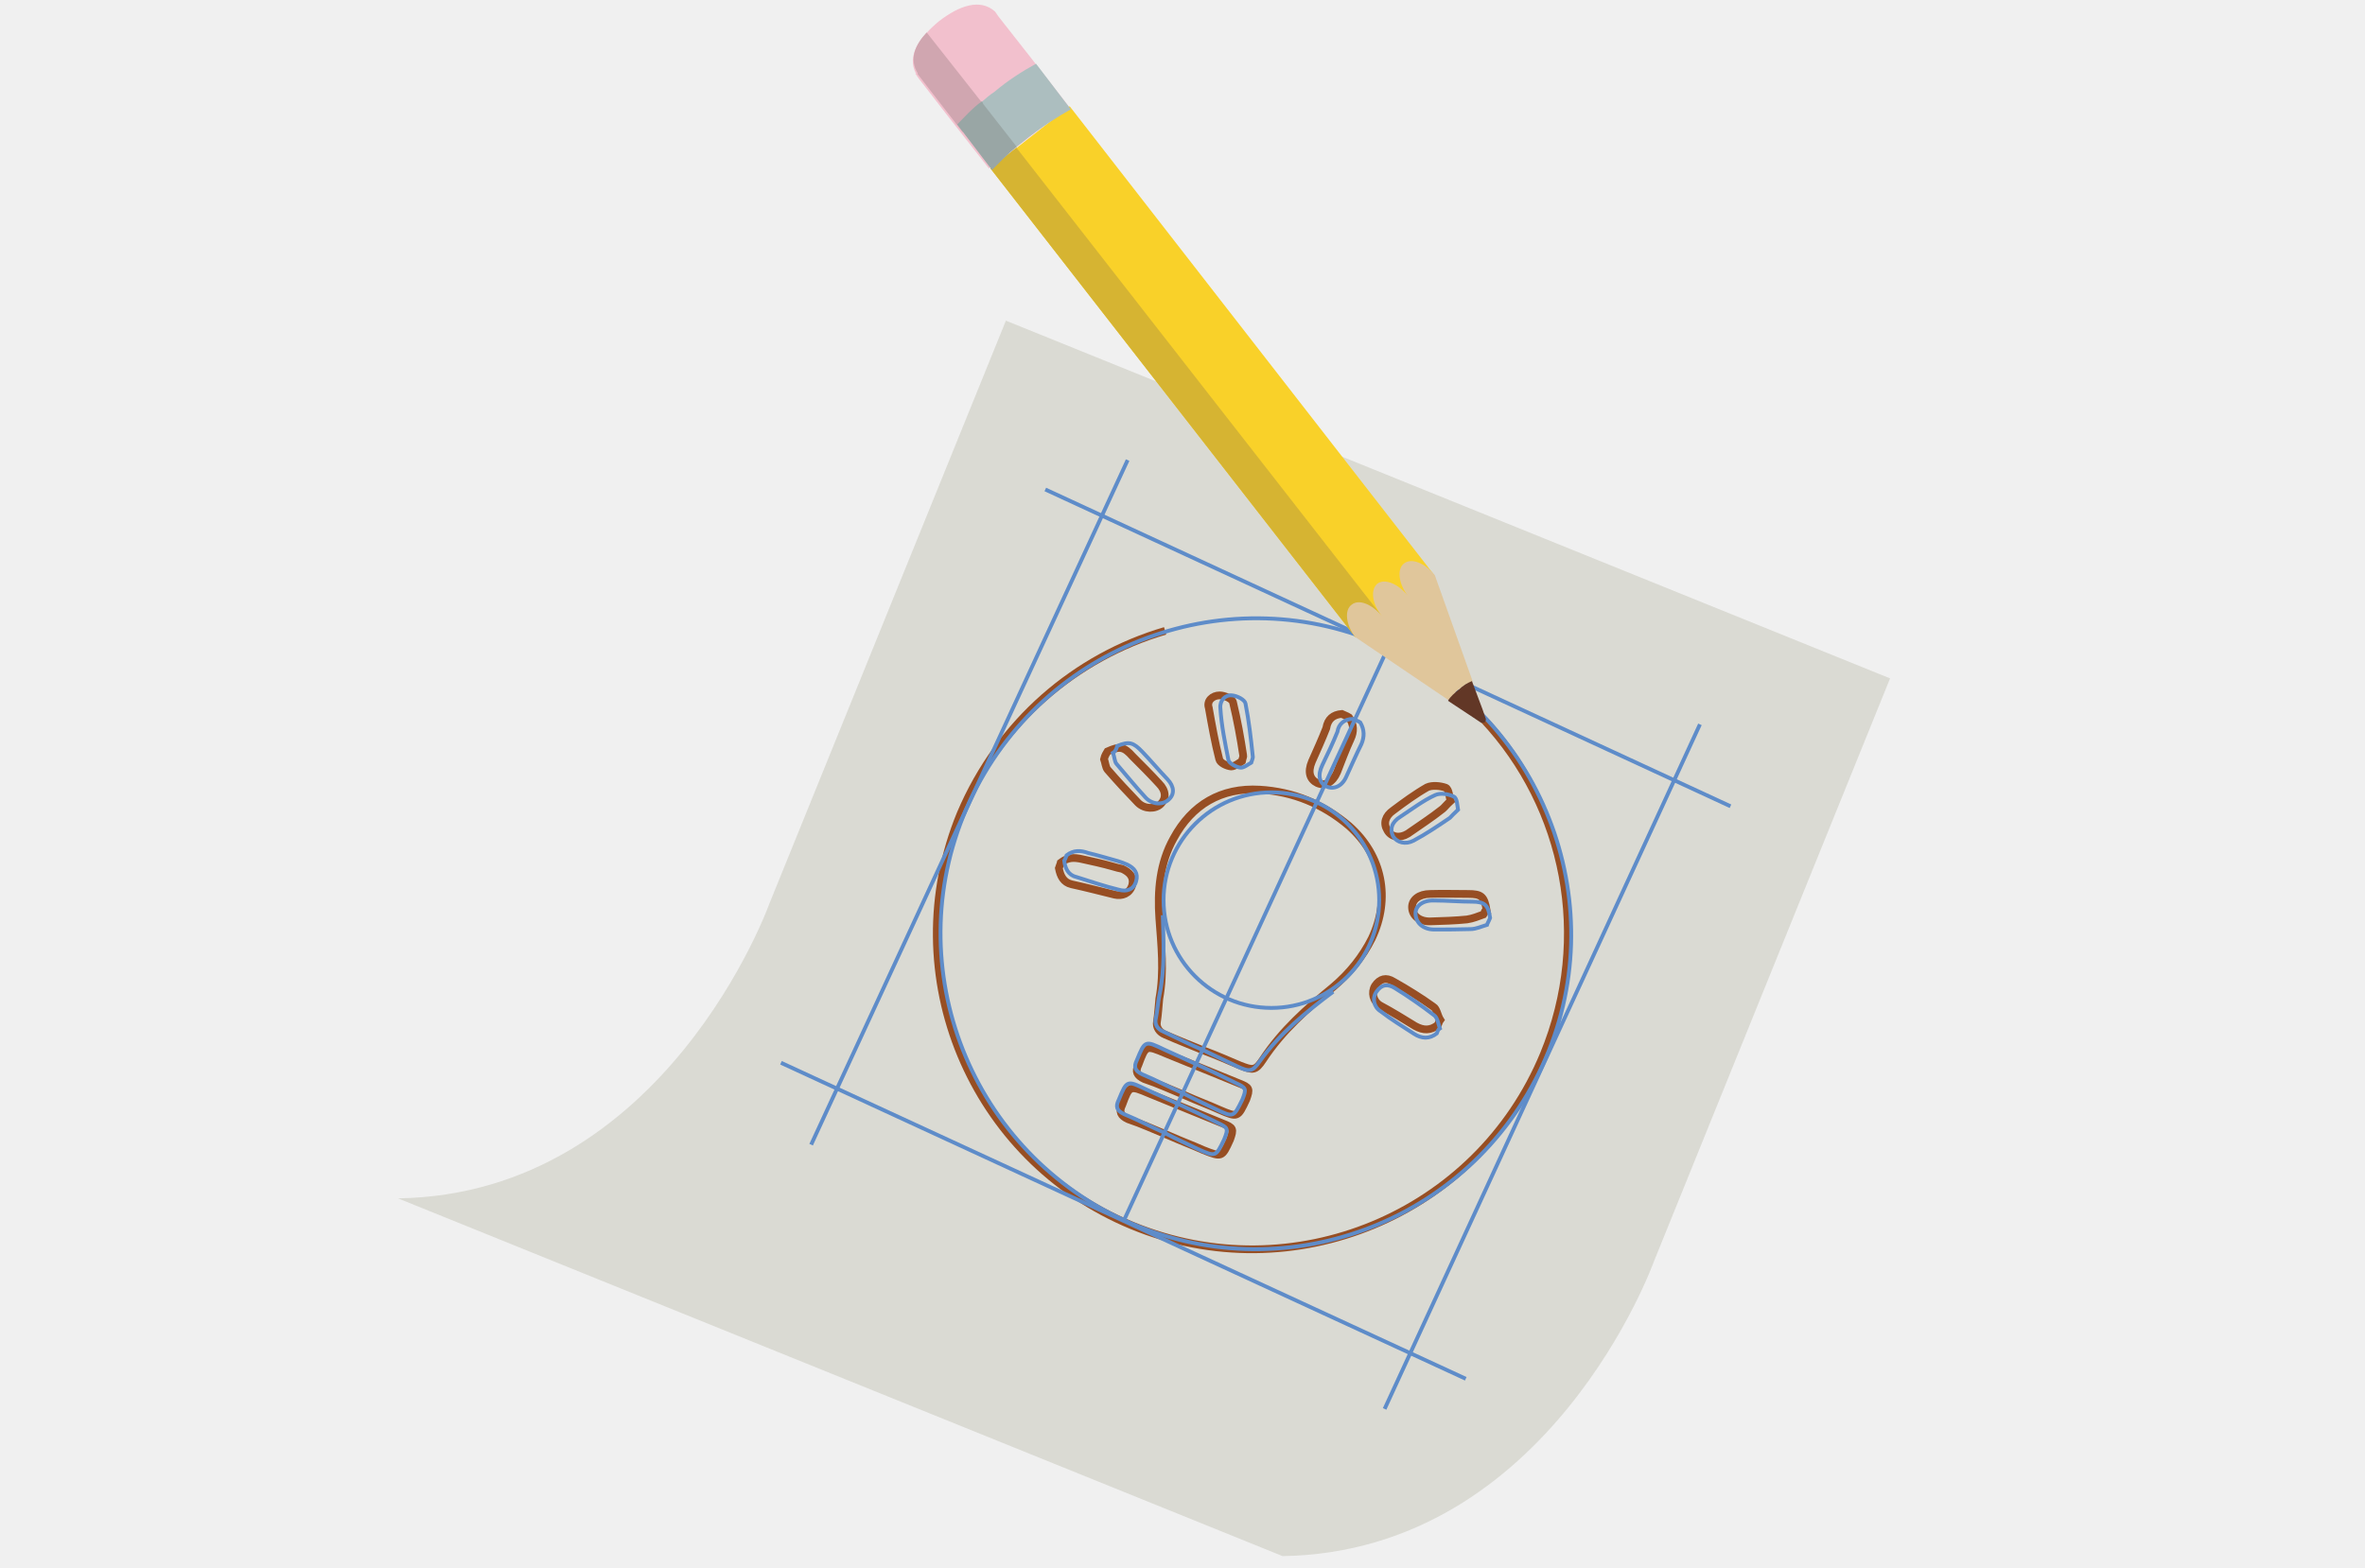
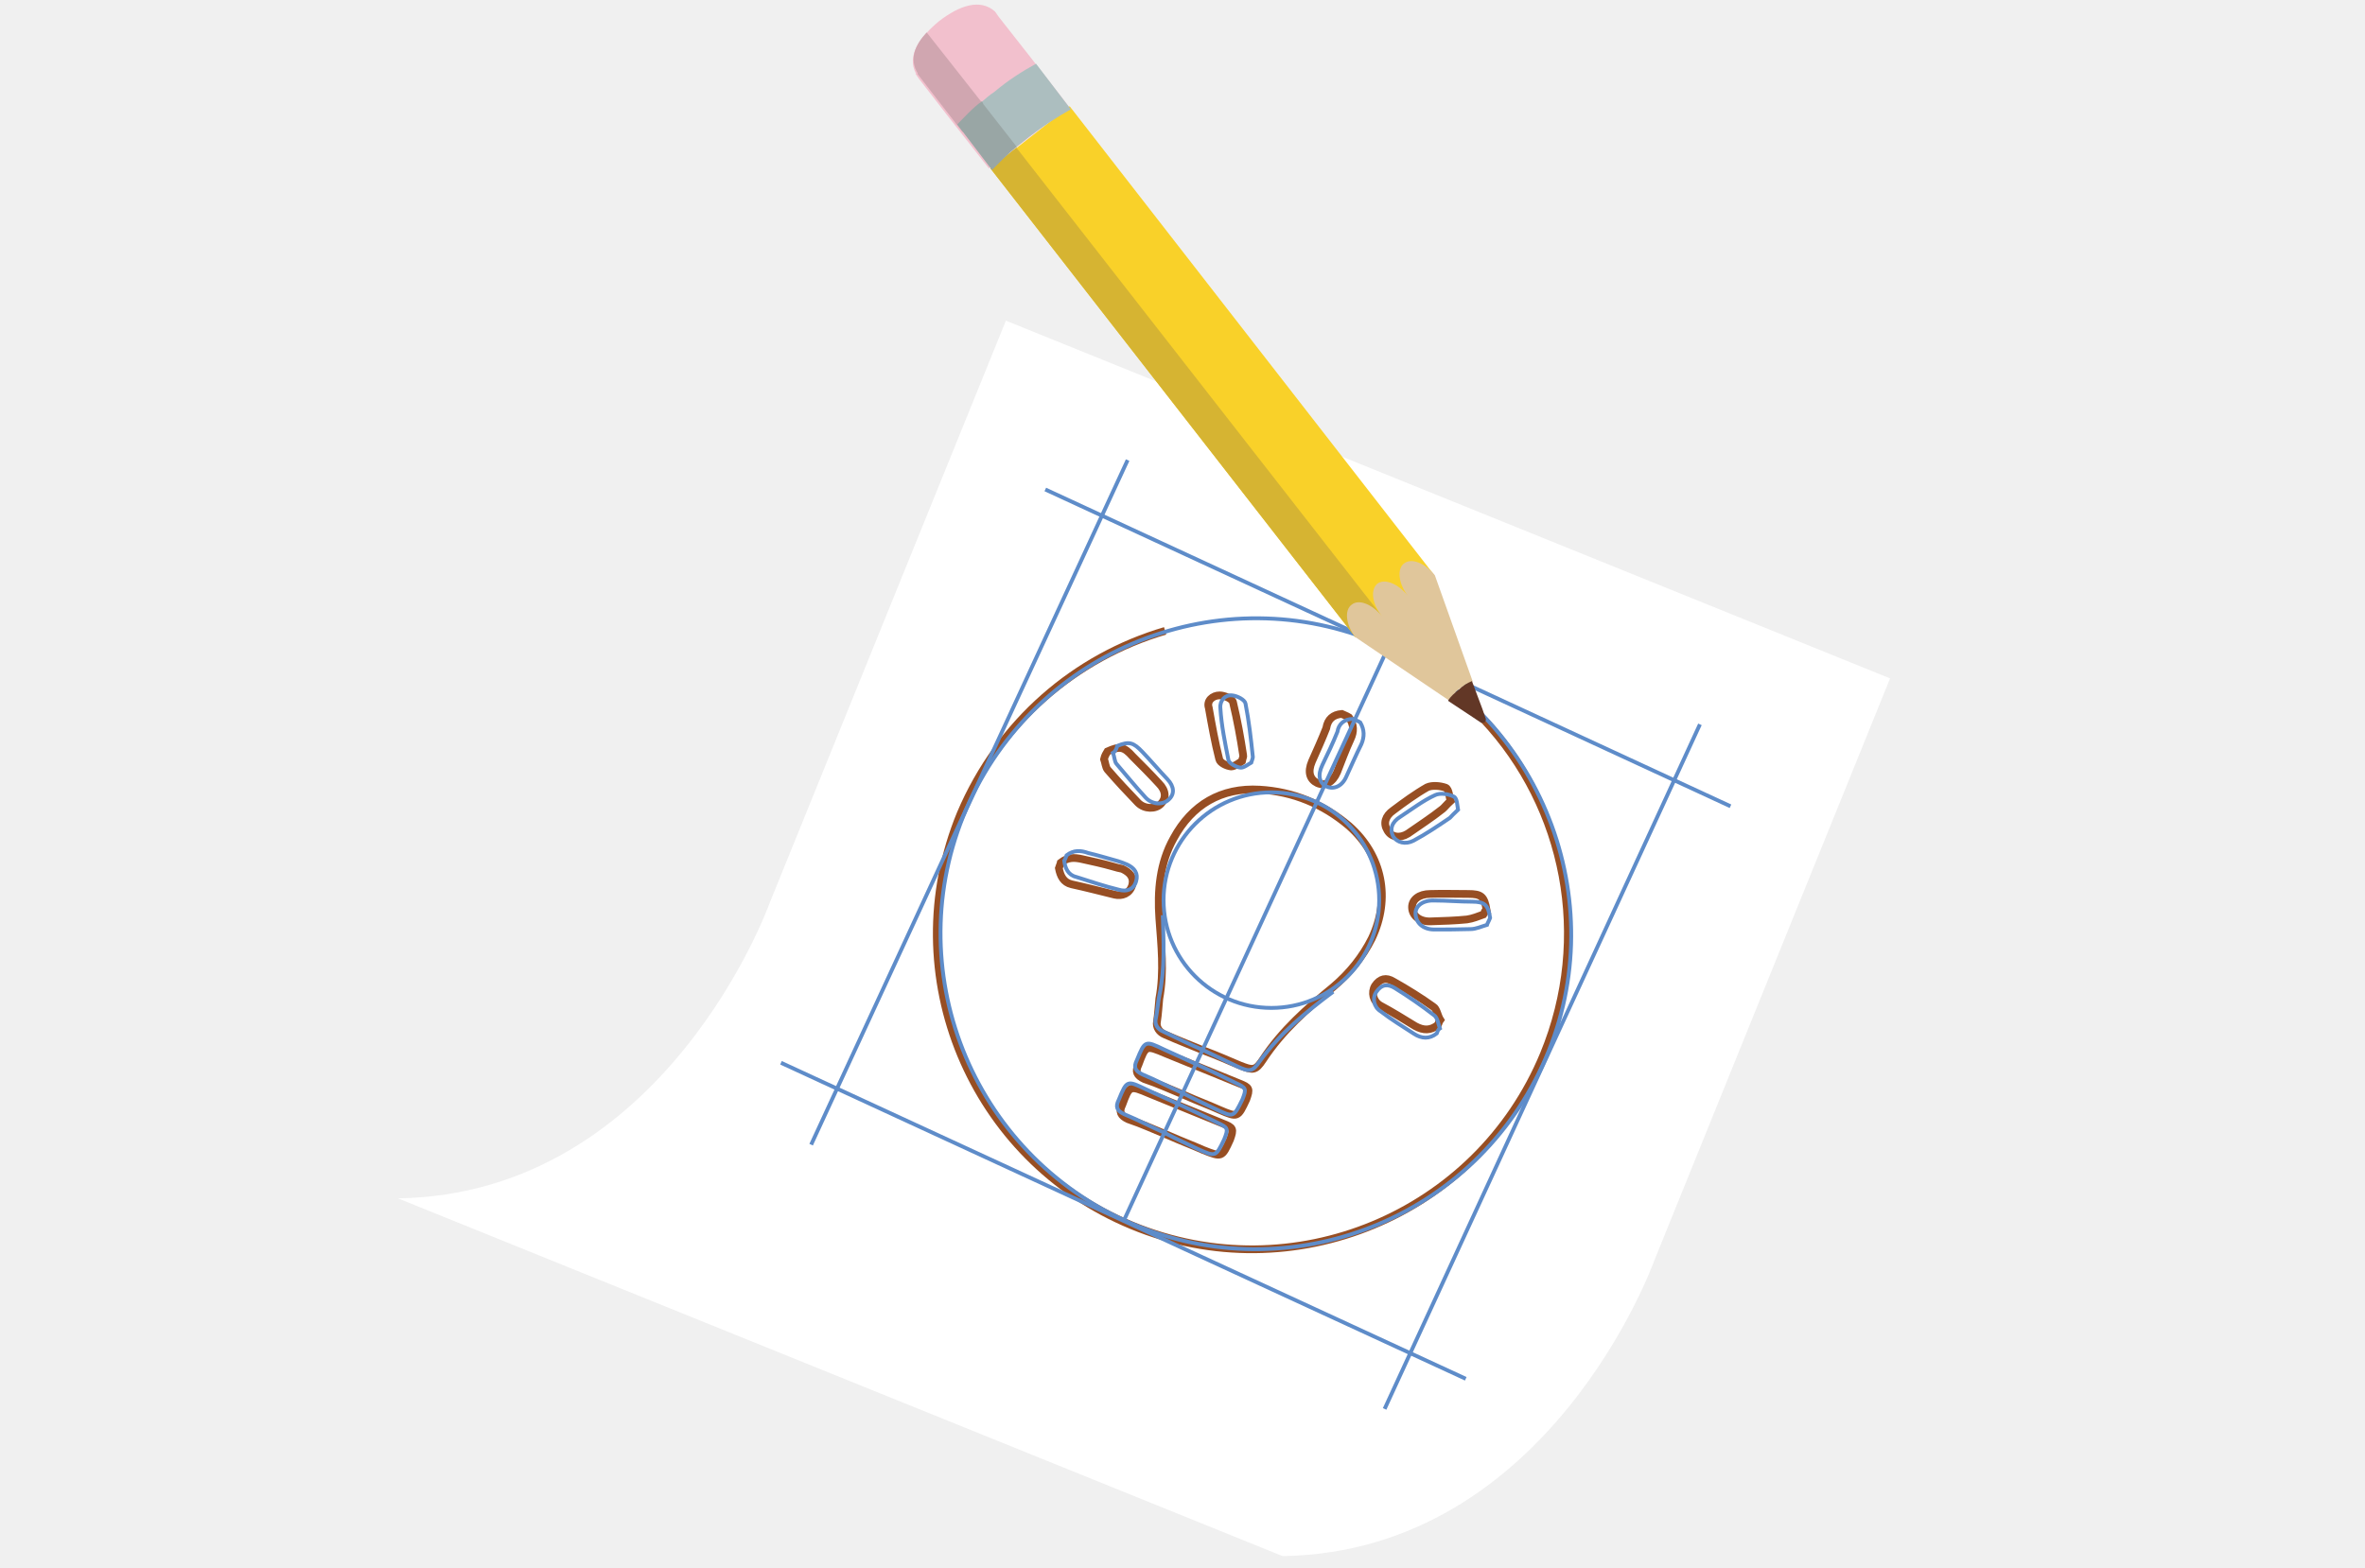
- <svg xmlns="http://www.w3.org/2000/svg" version="1.1" id="Layer_2" x="0px" y="0px" viewBox="0 211.7 612 405.8" enable-background="new 0 211.7 612 405.8" xml:space="preserve">
+ <svg xmlns="http://www.w3.org/2000/svg" version="1.1" id="Layer_2" x="0px" y="0px" viewBox="0 404.8 612 405.8" enable-background="new 0 404.8 612 405.8" xml:space="preserve">
  <g>
    <g>
-       <path fill="#DADAD3" d="M103,521.9c69.2-1.1,96.1-76.3,96.1-76.3l61.2-150.9l228.8,92.6L428,538.2c0,0-26.9,75.2-96.1,76.3    L103,521.9z" />
+       <path fill="#FFFFFF" d="M103,715c69.2-1.1,96.1-76.3,96.1-76.3l61.2-150.9l228.8,92.6L428,731.3c0,0-26.9,75.2-96.1,76.3L103,715z    " />
      <g>
-         <path fill="none" stroke="#974E23" stroke-width="2" stroke-miterlimit="10" d="M347.2,396.5c0.6,0.3,1.3,0.5,1.9,0.9     c1.3,1.9,1.3,3.7,0.4,5.6c-1.3,2.8-2.4,5.8-3.5,8.6c-1.1,2.6-3.1,3.7-5.1,2.8c-1.9-0.9-2.6-2.8-1.4-5.6c1.3-2.9,2.6-5.8,3.7-8.6     C343.6,397.8,345,396.7,347.2,396.5z M286.6,406.2c3.1-1.4,4.2-1.3,6.5,1.3c2.3,2.3,4.6,4.6,6.8,7c1.9,1.9,1.9,3.9,0.5,5.3     c-1.4,1.4-4.2,1.4-5.9-0.3c-2.7-2.8-5.3-5.6-7.9-8.6c-0.5-0.6-0.6-1.9-0.9-2.7C285.9,407.3,286.3,406.7,286.6,406.2z      M288.5,443.3c-3.7-0.9-7.5-1.9-11.2-2.7c-2.1-0.5-2.9-2.1-3.3-4.2c0.1-0.4,0.4-0.9,0.5-1.4c1.8-1.4,3.4-1.4,5.6-0.9     c2.7,0.6,5.1,1.1,7.9,1.9c0.9,0.3,1.5,0.4,2.4,0.6c1.9,0.9,3.1,2.1,2.6,4.2C292.3,443.1,290.3,443.7,288.5,443.3z M315.6,391.7     c1.3,0,3.4,0.9,3.5,1.9c1.1,4.6,1.9,9,2.6,13.6c0.1,0.4-0.1,0.5-0.3,1.5c-0.6,0.4-1.9,1.4-2.8,1.4c-1.1-0.1-2.9-0.9-3.1-1.9     c-1.1-4.3-1.9-8.8-2.7-13.3C312.2,393.1,313.8,391.7,315.6,391.7z M311.4,509.4c-2.9-1.3-5.9-2.4-8.8-3.7     c-3.4-1.4-7.1-3.1-10.7-4.3c-1.9-0.9-2.4-1.9-1.5-3.7c1.9-5.1,1.9-5.1,7.1-2.9c6.4,2.6,12.5,5.1,18.9,7.7     c2.8,1.1,2.9,1.4,1.9,4.2C316.2,511.3,316.2,511.3,311.4,509.4z M315.6,499c-2.9-1.3-5.9-2.4-8.8-3.7c-3.4-1.4-7.1-3.1-10.7-4.3     c-1.9-0.9-2.4-1.9-1.5-3.7c1.9-5.1,1.9-5.1,7.1-2.9c6.4,2.6,12.5,5.1,18.9,7.7c2.8,1.1,2.9,1.4,1.9,4.2     C320.3,501,320.3,501,315.6,499z M355,454.6c-2.4,4.8-5.8,9-9.9,12.5c-6.8,5.6-13.3,11.3-18.3,18.9c-1.9,2.9-2.6,2.8-5.9,1.5     c-3.1-1.3-6-2.6-9-3.7c-3.4-1.4-7-2.8-10.4-4.3c-1.5-0.6-2.4-1.9-2.1-3.4c0.3-1.9,0.4-3.9,0.6-5.9c1.3-7,0.5-13.9,0-20.8     c-0.5-7.1,0.1-14.3,3.7-20.7c4.7-8.7,12.3-13.2,22.3-12.6c8.6,0.5,16.4,3.7,23.1,9.4C357.8,433.2,359.9,444.3,355,454.6z      M373.3,421.1c-2.9,2.3-6,4.3-9,6.4c-2.1,1.3-4.3,0.9-5.3-0.9c-1.1-1.8-0.5-3.7,1.5-5.1c2.8-2.1,5.8-4.3,8.8-6     c1.3-0.6,3.4-0.4,4.8,0.1c0.9,0.4,0.9,2.4,1.3,3.4C374.3,420,373.8,420.7,373.3,421.1z M372.1,477c-1.9,1.5-3.7,1.5-5.9,0.3     c-3.1-1.9-6-3.7-9-5.3c-1.9-1.1-2.4-3.4-1.4-5.1c1.3-1.9,2.9-2.3,4.8-1.1c3.4,1.9,7.1,4.2,10.3,6.5c0.9,0.5,1.1,2.3,1.8,3.4     C372.4,476.1,372.3,476.5,372.1,477z M383.9,448.4c-1.4,0.5-2.8,1.1-4.3,1.3c-2.9,0.3-6.2,0.4-9.4,0.5c-2.9,0.1-4.8-1.5-4.8-3.7     c0-1.9,1.8-3.4,4.7-3.4c3.3-0.1,6.5,0,9.8,0c3.4,0,4.2,0.6,4.8,4.2C384.2,447.3,384.2,448,383.9,448.4z" />
+         <path fill="none" stroke="#974E23" stroke-width="2" stroke-miterlimit="10" d="M347.2,589.6c0.6,0.3,1.3,0.5,1.9,0.9     c1.3,1.9,1.3,3.7,0.4,5.6c-1.3,2.8-2.4,5.8-3.5,8.6c-1.1,2.6-3.1,3.7-5.1,2.8c-1.9-0.9-2.6-2.8-1.4-5.6c1.3-2.9,2.6-5.8,3.7-8.6     C343.6,590.9,345,589.8,347.2,589.6z M286.6,599.3c3.1-1.4,4.2-1.3,6.5,1.3c2.3,2.3,4.6,4.6,6.8,7c1.9,1.9,1.9,3.9,0.5,5.3     c-1.4,1.4-4.2,1.4-5.9-0.3c-2.7-2.8-5.3-5.6-7.9-8.6c-0.5-0.6-0.6-1.9-0.9-2.7C285.9,600.4,286.3,599.8,286.6,599.3z      M288.5,636.4c-3.7-0.9-7.5-1.9-11.2-2.7c-2.1-0.5-2.9-2.1-3.3-4.2c0.1-0.4,0.4-0.9,0.5-1.4c1.8-1.4,3.4-1.4,5.6-0.9     c2.7,0.6,5.1,1.1,7.9,1.9c0.9,0.3,1.5,0.4,2.4,0.6c1.9,0.9,3.1,2.1,2.6,4.2C292.3,636.2,290.3,636.8,288.5,636.4z M315.6,584.8     c1.3,0,3.4,0.9,3.5,1.9c1.1,4.6,1.9,9,2.6,13.6c0.1,0.4-0.1,0.5-0.3,1.5c-0.6,0.4-1.9,1.4-2.8,1.4c-1.1-0.1-2.9-0.9-3.1-1.9     c-1.1-4.3-1.9-8.8-2.7-13.3C312.2,586.2,313.8,584.8,315.6,584.8z M311.4,702.5c-2.9-1.3-5.9-2.4-8.8-3.7     c-3.4-1.4-7.1-3.1-10.7-4.3c-1.9-0.9-2.4-1.9-1.5-3.7c1.9-5.1,1.9-5.1,7.1-2.9c6.4,2.6,12.5,5.1,18.9,7.7     c2.8,1.1,2.9,1.4,1.9,4.2C316.2,704.4,316.2,704.4,311.4,702.5z M315.6,692.1c-2.9-1.3-5.9-2.4-8.8-3.7     c-3.4-1.4-7.1-3.1-10.7-4.3c-1.9-0.9-2.4-1.9-1.5-3.7c1.9-5.1,1.9-5.1,7.1-2.9c6.4,2.6,12.5,5.1,18.9,7.7     c2.8,1.1,2.9,1.4,1.9,4.2C320.3,694.1,320.3,694.1,315.6,692.1z M355,647.7c-2.4,4.8-5.8,9-9.9,12.5     c-6.8,5.6-13.3,11.3-18.3,18.9c-1.9,2.9-2.6,2.8-5.9,1.5c-3.1-1.3-6-2.6-9-3.7c-3.4-1.4-7-2.8-10.4-4.3c-1.5-0.6-2.4-1.9-2.1-3.4     c0.3-1.9,0.4-3.9,0.6-5.9c1.3-7,0.5-13.9,0-20.8c-0.5-7.1,0.1-14.3,3.7-20.7c4.7-8.7,12.3-13.2,22.3-12.6     c8.6,0.5,16.4,3.7,23.1,9.4C357.8,626.3,359.9,637.4,355,647.7z M373.3,614.2c-2.9,2.3-6,4.3-9,6.4c-2.1,1.3-4.3,0.9-5.3-0.9     c-1.1-1.8-0.5-3.7,1.5-5.1c2.8-2.1,5.8-4.3,8.8-6c1.3-0.6,3.4-0.4,4.8,0.1c0.9,0.4,0.9,2.4,1.3,3.4     C374.3,613.1,373.8,613.8,373.3,614.2z M372.1,670.1c-1.9,1.5-3.7,1.5-5.9,0.3c-3.1-1.9-6-3.7-9-5.3c-1.9-1.1-2.4-3.4-1.4-5.1     c1.3-1.9,2.9-2.3,4.8-1.1c3.4,1.9,7.1,4.2,10.3,6.5c0.9,0.5,1.1,2.3,1.8,3.4C372.4,669.2,372.3,669.6,372.1,670.1z M383.9,641.5     c-1.4,0.5-2.8,1.1-4.3,1.3c-2.9,0.3-6.2,0.4-9.4,0.5c-2.9,0.1-4.8-1.5-4.8-3.7c0-1.9,1.8-3.4,4.7-3.4c3.3-0.1,6.5,0,9.8,0     c3.4,0,4.2,0.6,4.8,4.2C384.2,640.4,384.2,641.1,383.9,641.5z" />
      </g>
      <g>
-         <path fill="none" stroke="#974E23" stroke-width="2" stroke-miterlimit="10" d="M301.5,375c-23.1,6.8-42.8,23.5-52.9,47.3     c-17.2,41.7,2.7,89.4,44.3,106.6c41.6,17.2,89.4-2.7,106.6-44.3c12.5-30.3,5.6-64-15.5-86.6" />
+         <path fill="none" stroke="#974E23" stroke-width="2" stroke-miterlimit="10" d="M301.5,568.1c-23.1,6.8-42.8,23.5-52.9,47.3     c-17.2,41.7,2.7,89.4,44.3,106.6s89.4-2.7,106.6-44.3c12.5-30.3,5.6-64-15.5-86.6" />
      </g>
-       <path fill="none" stroke="#5E8CC9" stroke-miterlimit="10" d="M255.4,380.3" />
-       <path fill="none" stroke="#5E8CC9" stroke-miterlimit="10" d="M255.4,380.3" />
+       <path fill="none" stroke="#5E8CC9" stroke-miterlimit="10" d="M255.4,573.4" />
+       <path fill="none" stroke="#5E8CC9" stroke-miterlimit="10" d="M255.4,573.4" />
      <g>
        <g>
-           <path fill="none" stroke="#5E8CC9" stroke-miterlimit="10" d="M350.1,397.8c0.6,0.3,1.3,0.5,1.9,0.9c1.1,1.9,1.1,3.7,0.3,5.6      c-1.4,2.8-2.6,5.6-3.9,8.4c-1.1,2.6-3.3,3.4-5.1,2.6c-1.9-0.9-2.4-2.9-1.1-5.6c1.4-2.9,2.7-5.6,3.9-8.6      C346.4,399.1,347.9,397.8,350.1,397.8z M289.1,404.8c3.1-1.3,4.2-0.9,6.5,1.5s4.3,4.8,6.5,7.1c1.8,1.9,1.9,3.9,0.3,5.3      c-1.5,1.4-4.2,1.3-5.9-0.5c-2.7-2.9-5.1-5.9-7.6-8.8c-0.5-0.6-0.5-1.9-0.9-2.8C288.7,406.2,289,405.3,289.1,404.8z M289.5,442      c-3.7-0.9-7.2-2.1-11-3.3c-2.1-0.5-2.9-2.3-3.1-4.2c0.3-0.4,0.4-0.9,0.6-1.4c1.8-1.4,3.7-1.3,5.6-0.6c2.6,0.6,5.1,1.4,7.7,2.1      c0.9,0.3,1.5,0.5,2.4,0.9c1.9,0.9,2.9,2.3,2.3,4.3C293.4,442,291.5,442.6,289.5,442z M318.8,391.7c1.3,0.1,3.3,1.1,3.5,2.1      c0.9,4.6,1.4,9,1.9,13.8c0,0.4-0.1,0.5-0.4,1.5c-0.6,0.3-1.9,1.4-2.8,1.3c-1.1-0.1-2.9-1.1-3.1-1.9c-0.9-4.6-1.8-8.8-2.1-13.5      C315.6,393,317.1,391.5,318.8,391.7z M309.9,509.1c-2.9-1.4-5.8-2.7-8.6-4.2c-3.4-1.5-7-3.4-10.4-4.8c-1.9-0.9-2.3-1.9-1.4-3.7      c2.1-5.1,2.1-5.1,7.1-2.7c6.2,2.8,12.4,5.6,18.4,8.6c2.8,1.3,2.9,1.5,1.8,4.3C314.6,511.2,314.6,511.2,309.9,509.1z       M314.6,498.8c-2.9-1.4-5.8-2.7-8.6-4.2c-3.5-1.5-7-3.4-10.4-4.8c-1.9-0.9-2.3-1.9-1.4-3.7c2.1-5.1,2.1-5.1,7.1-2.7      c6.2,2.8,12.4,5.6,18.4,8.6c2.8,1.3,2.9,1.5,1.8,4.3C319.2,501,319.2,501,314.6,498.8z M345,468.4c-7.1,5.3-13.8,10.8-19,18      c-1.9,2.8-2.7,2.8-5.9,1.3c-2.9-1.4-5.9-2.8-8.8-4.2c-3.5-1.5-6.8-3.1-10.3-4.8c-1.5-0.6-2.3-1.9-1.9-3.4      c0.4-1.9,0.5-3.9,0.9-5.9c1.5-7,1.1-13.8,0.9-20.8 M375.2,423.4c-3.1,2.1-6.2,4.2-9.4,5.9c-2.1,1.1-4.3,0.5-5.3-1.1      c-0.9-1.8-0.4-3.7,1.9-5.1c2.9-1.9,5.9-4.2,9-5.6c1.3-0.6,3.4-0.3,4.8,0.4c0.9,0.4,0.9,2.4,1.1,3.4      C376.2,422.3,375.7,422.9,375.2,423.4z M371.8,479.2c-1.9,1.5-3.9,1.4-5.9,0.1c-2.9-1.9-5.9-3.7-8.6-5.8      c-1.8-1.1-2.3-3.4-1.1-5.1c1.3-1.9,2.9-2.1,4.8-0.9c3.4,2.1,7,4.6,10.1,7c0.9,0.6,1.1,2.3,1.5,3.4      C372.1,478.2,372,478.7,371.8,479.2z M384.8,451.1c-1.4,0.4-2.8,1.1-4.3,1.1c-3.1,0.1-6.2,0.1-9.4,0.1c-2.9,0-4.8-1.8-4.8-4.2      c0-1.9,1.9-3.4,4.8-3.3c3.3,0,6.5,0.3,9.8,0.3c3.4,0,4.2,0.9,4.7,4.2C385.2,450.3,384.9,450.7,384.8,451.1z" />
+           <path fill="none" stroke="#5E8CC9" stroke-miterlimit="10" d="M350.1,590.9c0.6,0.3,1.3,0.5,1.9,0.9c1.1,1.9,1.1,3.7,0.3,5.6      c-1.4,2.8-2.6,5.6-3.9,8.4c-1.1,2.6-3.3,3.4-5.1,2.6c-1.9-0.9-2.4-2.9-1.1-5.6c1.4-2.9,2.7-5.6,3.9-8.6      C346.4,592.2,347.9,590.9,350.1,590.9z M289.1,597.9c3.1-1.3,4.2-0.9,6.5,1.5c2.3,2.4,4.3,4.8,6.5,7.1c1.8,1.9,1.9,3.9,0.3,5.3      c-1.5,1.4-4.2,1.3-5.9-0.5c-2.7-2.9-5.1-5.9-7.6-8.8c-0.5-0.6-0.5-1.9-0.9-2.8C288.7,599.3,289,598.4,289.1,597.9z M289.5,635.1      c-3.7-0.9-7.2-2.1-11-3.3c-2.1-0.5-2.9-2.3-3.1-4.2c0.3-0.4,0.4-0.9,0.6-1.4c1.8-1.4,3.7-1.3,5.6-0.6c2.6,0.6,5.1,1.4,7.7,2.1      c0.9,0.3,1.5,0.5,2.4,0.9c1.9,0.9,2.9,2.3,2.3,4.3C293.4,635.1,291.5,635.7,289.5,635.1z M318.8,584.8c1.3,0.1,3.3,1.1,3.5,2.1      c0.9,4.6,1.4,9,1.9,13.8c0,0.4-0.1,0.5-0.4,1.5c-0.6,0.3-1.9,1.4-2.8,1.3c-1.1-0.1-2.9-1.1-3.1-1.9c-0.9-4.6-1.8-8.8-2.1-13.5      C315.6,586.1,317.1,584.6,318.8,584.8z M309.9,702.2c-2.9-1.4-5.8-2.7-8.6-4.2c-3.4-1.5-7-3.4-10.4-4.8      c-1.9-0.9-2.3-1.9-1.4-3.7c2.1-5.1,2.1-5.1,7.1-2.7c6.2,2.8,12.4,5.6,18.4,8.6c2.8,1.3,2.9,1.5,1.8,4.3      C314.6,704.3,314.6,704.3,309.9,702.2z M314.6,691.9c-2.9-1.4-5.8-2.7-8.6-4.2c-3.5-1.5-7-3.4-10.4-4.8      c-1.9-0.9-2.3-1.9-1.4-3.7c2.1-5.1,2.1-5.1,7.1-2.7c6.2,2.8,12.4,5.6,18.4,8.6c2.8,1.3,2.9,1.5,1.8,4.3      C319.2,694.1,319.2,694.1,314.6,691.9z M345,661.5c-7.1,5.3-13.8,10.8-19,18c-1.9,2.8-2.7,2.8-5.9,1.3c-2.9-1.4-5.9-2.8-8.8-4.2      c-3.5-1.5-6.8-3.1-10.3-4.8c-1.5-0.6-2.3-1.9-1.9-3.4c0.4-1.9,0.5-3.9,0.9-5.9c1.5-7,1.1-13.8,0.9-20.8 M375.2,616.5      c-3.1,2.1-6.2,4.2-9.4,5.9c-2.1,1.1-4.3,0.5-5.3-1.1c-0.9-1.8-0.4-3.7,1.9-5.1c2.9-1.9,5.9-4.2,9-5.6c1.3-0.6,3.4-0.3,4.8,0.4      c0.9,0.4,0.9,2.4,1.1,3.4C376.2,615.4,375.7,616,375.2,616.5z M371.8,672.3c-1.9,1.5-3.9,1.4-5.9,0.1c-2.9-1.9-5.9-3.7-8.6-5.8      c-1.8-1.1-2.3-3.4-1.1-5.1c1.3-1.9,2.9-2.1,4.8-0.9c3.4,2.1,7,4.6,10.1,7c0.9,0.6,1.1,2.3,1.5,3.4      C372.1,671.3,372,671.8,371.8,672.3z M384.8,644.2c-1.4,0.4-2.8,1.1-4.3,1.1c-3.1,0.1-6.2,0.1-9.4,0.1c-2.9,0-4.8-1.8-4.8-4.2      c0-1.9,1.9-3.4,4.8-3.3c3.3,0,6.5,0.3,9.8,0.3c3.4,0,4.2,0.9,4.7,4.2C385.2,643.4,384.9,643.8,384.8,644.2z" />
        </g>
        <g>
-           <path fill="none" stroke="#5E8CC9" stroke-miterlimit="10" d="M359.2,379.3c-40.9-19-89.4-0.9-108.3,39.9      c-18.9,40.9-0.9,89.4,39.9,108.3c40.9,19,89.4,0.9,108.3-39.9C417.9,447,400.1,398.4,359.2,379.3z" />
+           <path fill="none" stroke="#5E8CC9" stroke-miterlimit="10" d="M359.2,572.4c-40.9-19-89.4-0.9-108.3,39.9      c-18.9,40.9-0.9,89.4,39.9,108.3c40.9,19,89.4,0.9,108.3-39.9C417.9,640.1,400.1,591.5,359.2,572.4z" />
        </g>
-         <line fill="none" stroke="#5E8CC9" stroke-miterlimit="10" x1="270.5" y1="338.4" x2="447.8" y2="420.4" />
-         <line fill="none" stroke="#5E8CC9" stroke-miterlimit="10" x1="359.2" y1="379.3" x2="290.8" y2="527.7" />
-         <line fill="none" stroke="#5E8CC9" stroke-miterlimit="10" x1="439.9" y1="399.2" x2="358.3" y2="576.4" />
-         <path fill="none" stroke="#5E8CC9" stroke-miterlimit="10" d="M250.8,419.4" />
-         <line fill="none" stroke="#5E8CC9" stroke-miterlimit="10" x1="379.3" y1="568.6" x2="202.1" y2="486.8" />
-         <line fill="none" stroke="#5E8CC9" stroke-miterlimit="10" x1="209.9" y1="508" x2="291.8" y2="330.8" />
-         <path fill="none" stroke="#5E8CC9" stroke-miterlimit="10" d="M250.8,419.4" />
-         <circle fill="none" stroke="#5E8CC9" stroke-miterlimit="10" cx="329" cy="444.7" r="27.9" />
+         <line fill="none" stroke="#5E8CC9" stroke-miterlimit="10" x1="270.5" y1="531.5" x2="447.8" y2="613.5" />
+         <line fill="none" stroke="#5E8CC9" stroke-miterlimit="10" x1="359.2" y1="572.4" x2="290.8" y2="720.8" />
+         <line fill="none" stroke="#5E8CC9" stroke-miterlimit="10" x1="439.9" y1="592.3" x2="358.3" y2="769.5" />
+         <path fill="none" stroke="#5E8CC9" stroke-miterlimit="10" d="M250.8,612.5" />
+         <line fill="none" stroke="#5E8CC9" stroke-miterlimit="10" x1="379.3" y1="761.7" x2="202.1" y2="679.9" />
+         <line fill="none" stroke="#5E8CC9" stroke-miterlimit="10" x1="209.9" y1="701.1" x2="291.8" y2="523.9" />
+         <path fill="none" stroke="#5E8CC9" stroke-miterlimit="10" d="M250.8,612.5" />
+         <circle fill="none" stroke="#5E8CC9" stroke-miterlimit="10" cx="329" cy="637.8" r="27.9" />
      </g>
      <g>
-         <polyline fill="#F9D129" points="256.3,255.3 350.7,376.6 371.1,360.5 276.8,239.2 256.3,255.3    " />
-         <path fill="#F2C0CD" d="M243.1,217.1c5.1-3.9,10.5-5.9,14.4-2.4l0,0l0.9,1.3l7.7,9.8l10.5,13.5l-20.7,16l-10.5-13.4l-7.6-9.8     l-0.9-1.3l0.1-0.1C234.6,226,238,221.3,243.1,217.1" />
-         <path fill="#D0A6B0" d="M239.8,220.1l14.1,17.9l-4.8,7.9l-11.7-15.1l0.1-0.1C235.2,227,236.8,223.3,239.8,220.1" />
-         <polyline fill="#D6B432" points="263,249.9 357.6,371.2 350.7,376.6 256.3,255.3 263,249.9    " />
-         <path fill="#E0C69B" d="M356.4,362.8c1.9-1.4,5.3-0.1,7.9,3.1c-2.4-3.1-2.9-7-0.9-8.4c1.9-1.4,5.3-0.1,7.9,3.1l9.8,27.5     c-1.3,0.4-2.4,1.1-3.5,1.9c-1.1,0.9-1.9,1.9-2.8,2.9l-24.1-16.3l0,0c-2.4-3.1-2.9-7-0.9-8.4c1.9-1.5,5.3-0.1,7.9,3.1     C355,368,354.6,364.4,356.4,362.8z" />
-         <path fill="#623726" d="M380.9,388l2.7,7.2l0.9,2.6c0,0.4-0.1,0.6-0.3,0.9c-0.3,0.1-0.5,0.1-0.9,0.1l-2.1-1.4l-6.5-4.3     c0.6-1.1,1.8-2.1,2.8-2.9C378.5,389.2,379.9,388.4,380.9,388z" />
-         <path fill="#ACBEBF" d="M268.1,228.2L268.1,228.2l9,11.8l0,0c-3.4,1.9-7.1,4.3-10.8,7.1c-1.1,0.9-2.3,1.9-3.4,2.7l-8.5-11     l-0.5-0.6c1.1-0.9,2.1-1.9,3.4-2.7C260.7,232.6,264.6,230.1,268.1,228.2z" />
-         <path fill="#99A6A5" d="M254.5,238.7l8.6,11c-2.4,1.9-4.6,4.2-6.4,6l0,0l-9-11.8l0,0c1.9-1.9,3.9-4.2,6.4-6L254.5,238.7z" />
+         <polyline fill="#F9D129" points="256.3,448.4 350.7,569.7 371.1,553.6 276.8,432.3 256.3,448.4    " />
+         <path fill="#F2C0CD" d="M243.1,410.2c5.1-3.9,10.5-5.9,14.4-2.4l0,0l0.9,1.3l7.7,9.8l10.5,13.5l-20.7,16L245.4,435l-7.6-9.8     l-0.9-1.3l0.1-0.1C234.6,419.1,238,414.4,243.1,410.2" />
+         <path fill="#D0A6B0" d="M239.8,413.2l14.1,17.9l-4.8,7.9l-11.7-15.1l0.1-0.1C235.2,420.1,236.8,416.4,239.8,413.2" />
+         <polyline fill="#D6B432" points="263,443 357.6,564.3 350.7,569.7 256.3,448.4 263,443    " />
+         <path fill="#E0C69B" d="M356.4,555.9c1.9-1.4,5.3-0.1,7.9,3.1c-2.4-3.1-2.9-7-0.9-8.4c1.9-1.4,5.3-0.1,7.9,3.1l9.8,27.5     c-1.3,0.4-2.4,1.1-3.5,1.9c-1.1,0.9-1.9,1.9-2.8,2.9l-24.1-16.3l0,0c-2.4-3.1-2.9-7-0.9-8.4c1.9-1.5,5.3-0.1,7.9,3.1     C355,561.1,354.6,557.5,356.4,555.9z" />
+         <path fill="#623726" d="M380.9,581.1l2.7,7.2l0.9,2.6c0,0.4-0.1,0.6-0.3,0.9c-0.3,0.1-0.5,0.1-0.9,0.1l-2.1-1.4l-6.5-4.3     c0.6-1.1,1.8-2.1,2.8-2.9C378.5,582.3,379.9,581.5,380.9,581.1z" />
+         <path fill="#ACBEBF" d="M268.1,421.3L268.1,421.3l9,11.8l0,0c-3.4,1.9-7.1,4.3-10.8,7.1c-1.1,0.9-2.3,1.9-3.4,2.7l-8.5-11     l-0.5-0.6c1.1-0.9,2.1-1.9,3.4-2.7C260.7,425.7,264.6,423.2,268.1,421.3z" />
+         <path fill="#99A6A5" d="M254.5,431.8l8.6,11c-2.4,1.9-4.6,4.2-6.4,6l0,0l-9-11.8l0,0c1.9-1.9,3.9-4.2,6.4-6L254.5,431.8z" />
      </g>
    </g>
-     <rect y="211.7" fill="none" width="612" height="405.8" />
+     <rect y="404.8" fill="none" width="612" height="405.8" />
  </g>
</svg>
